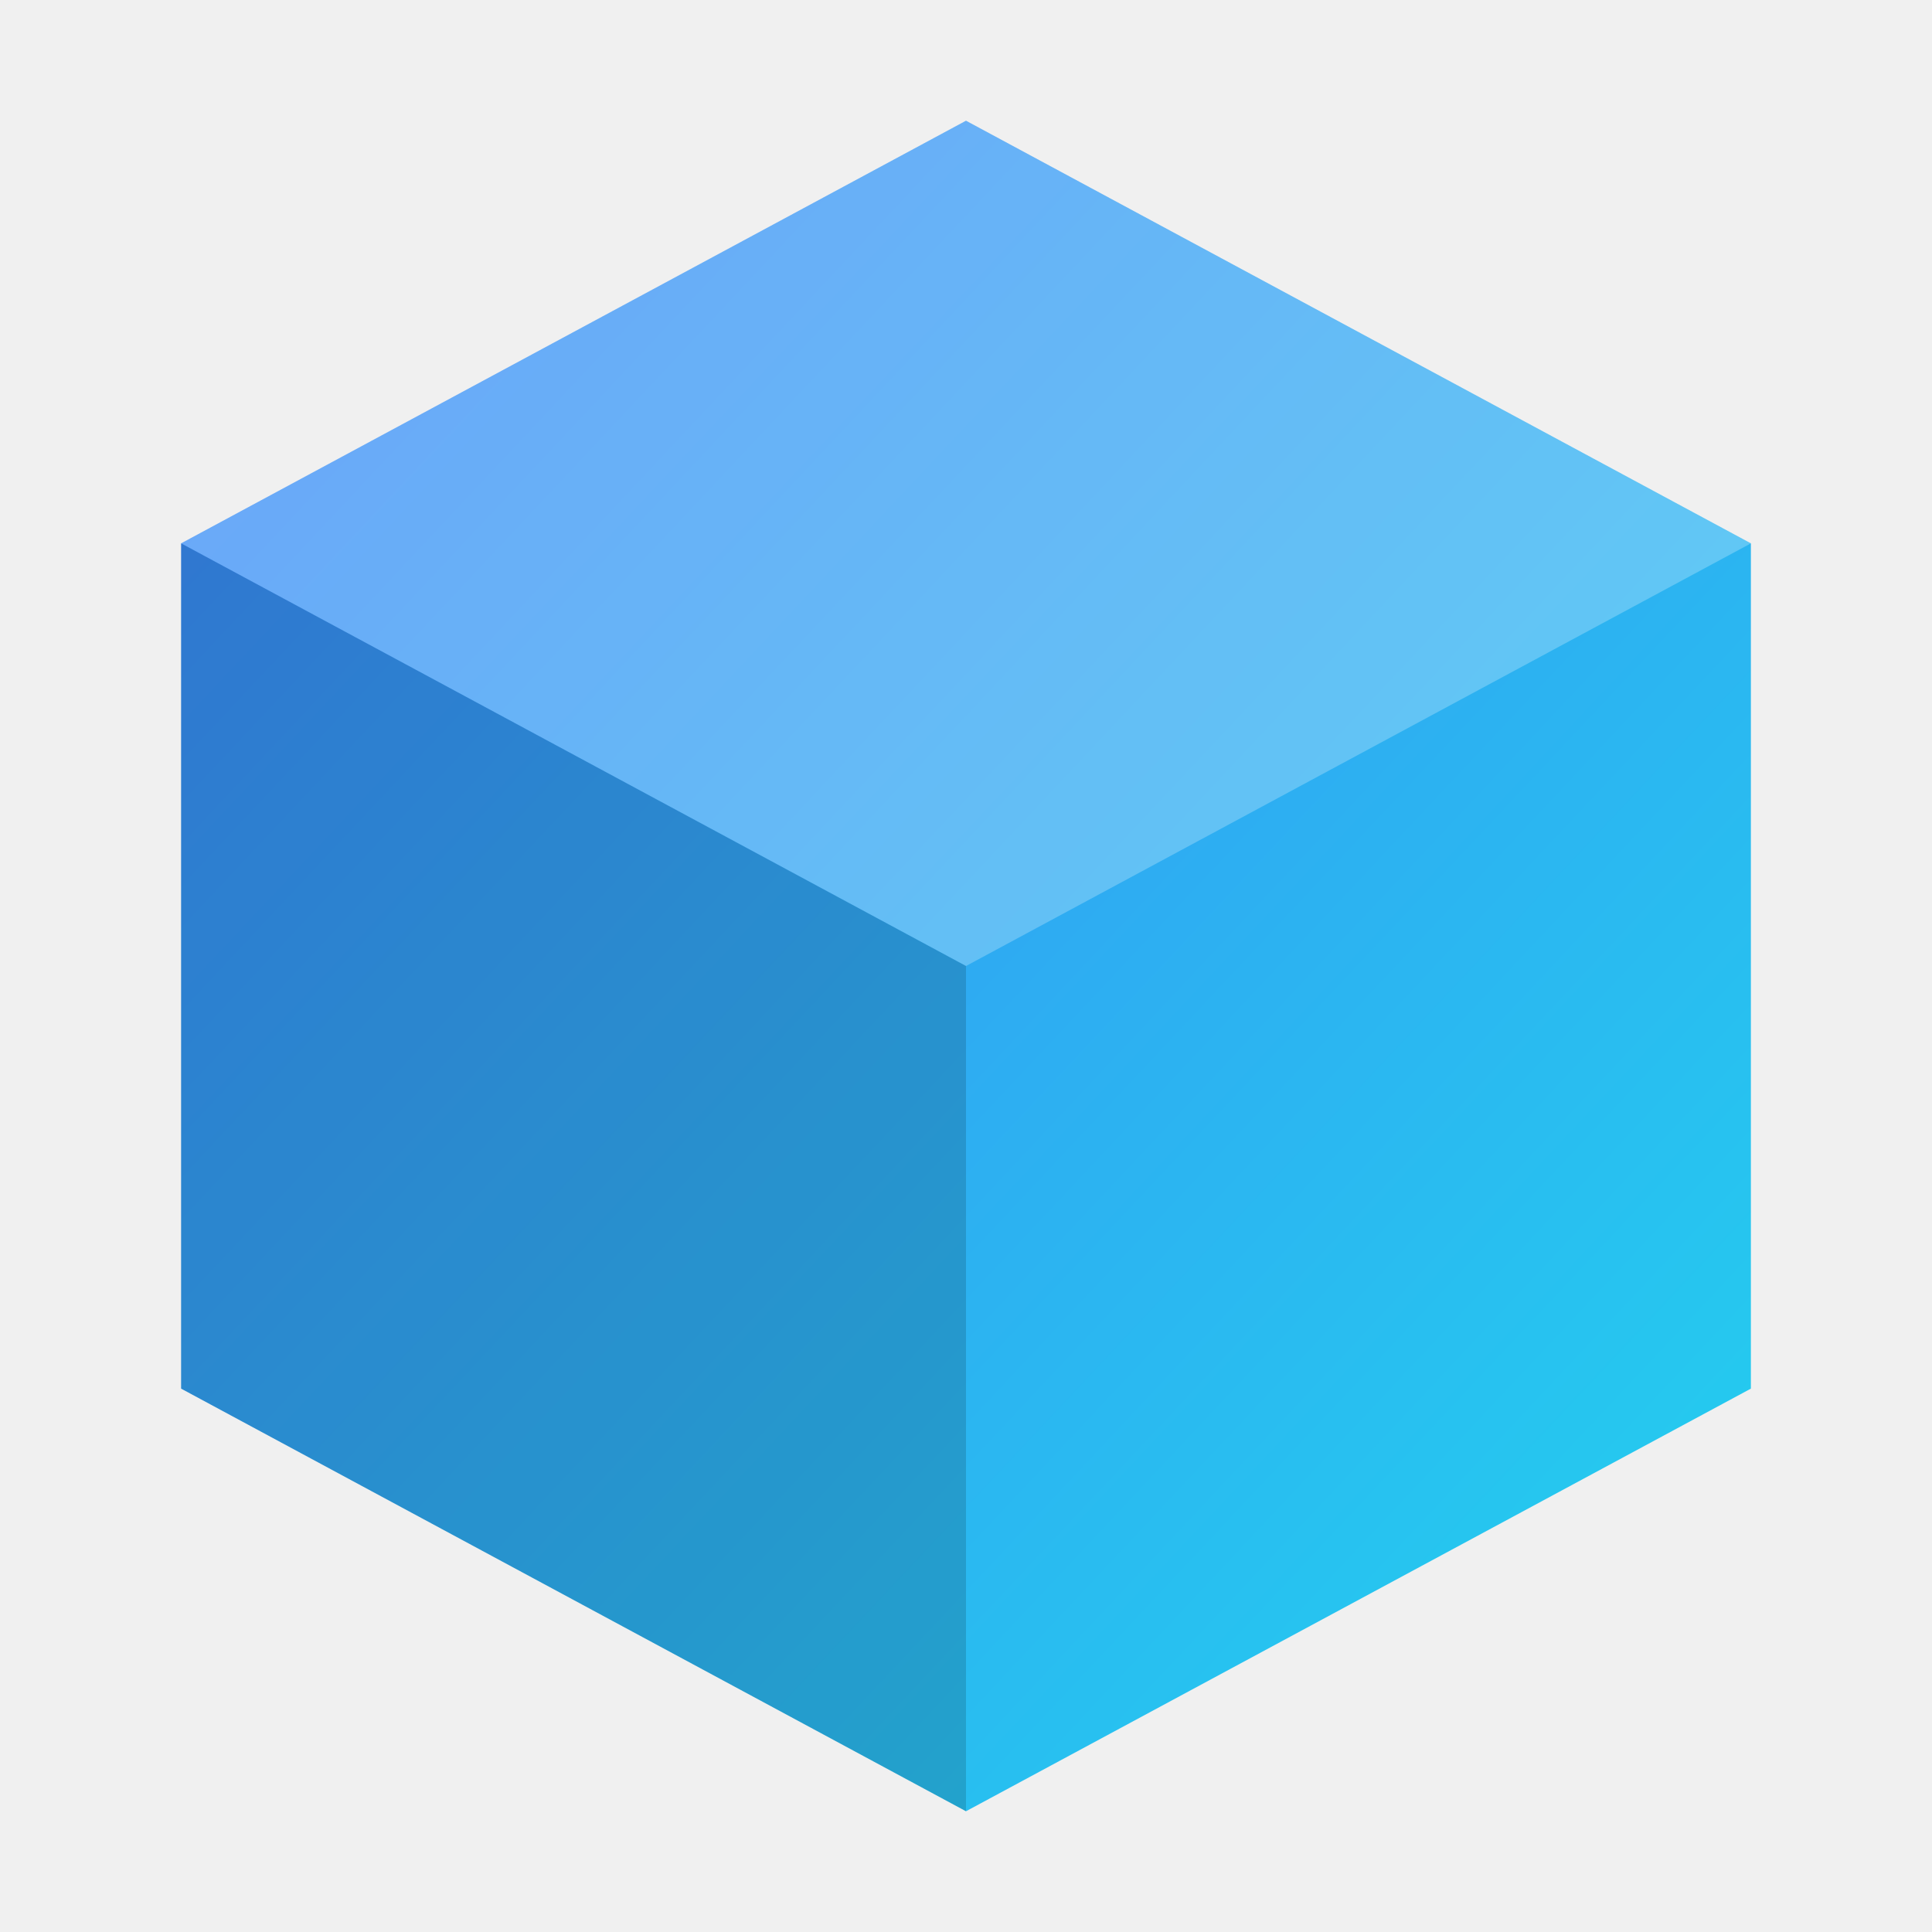
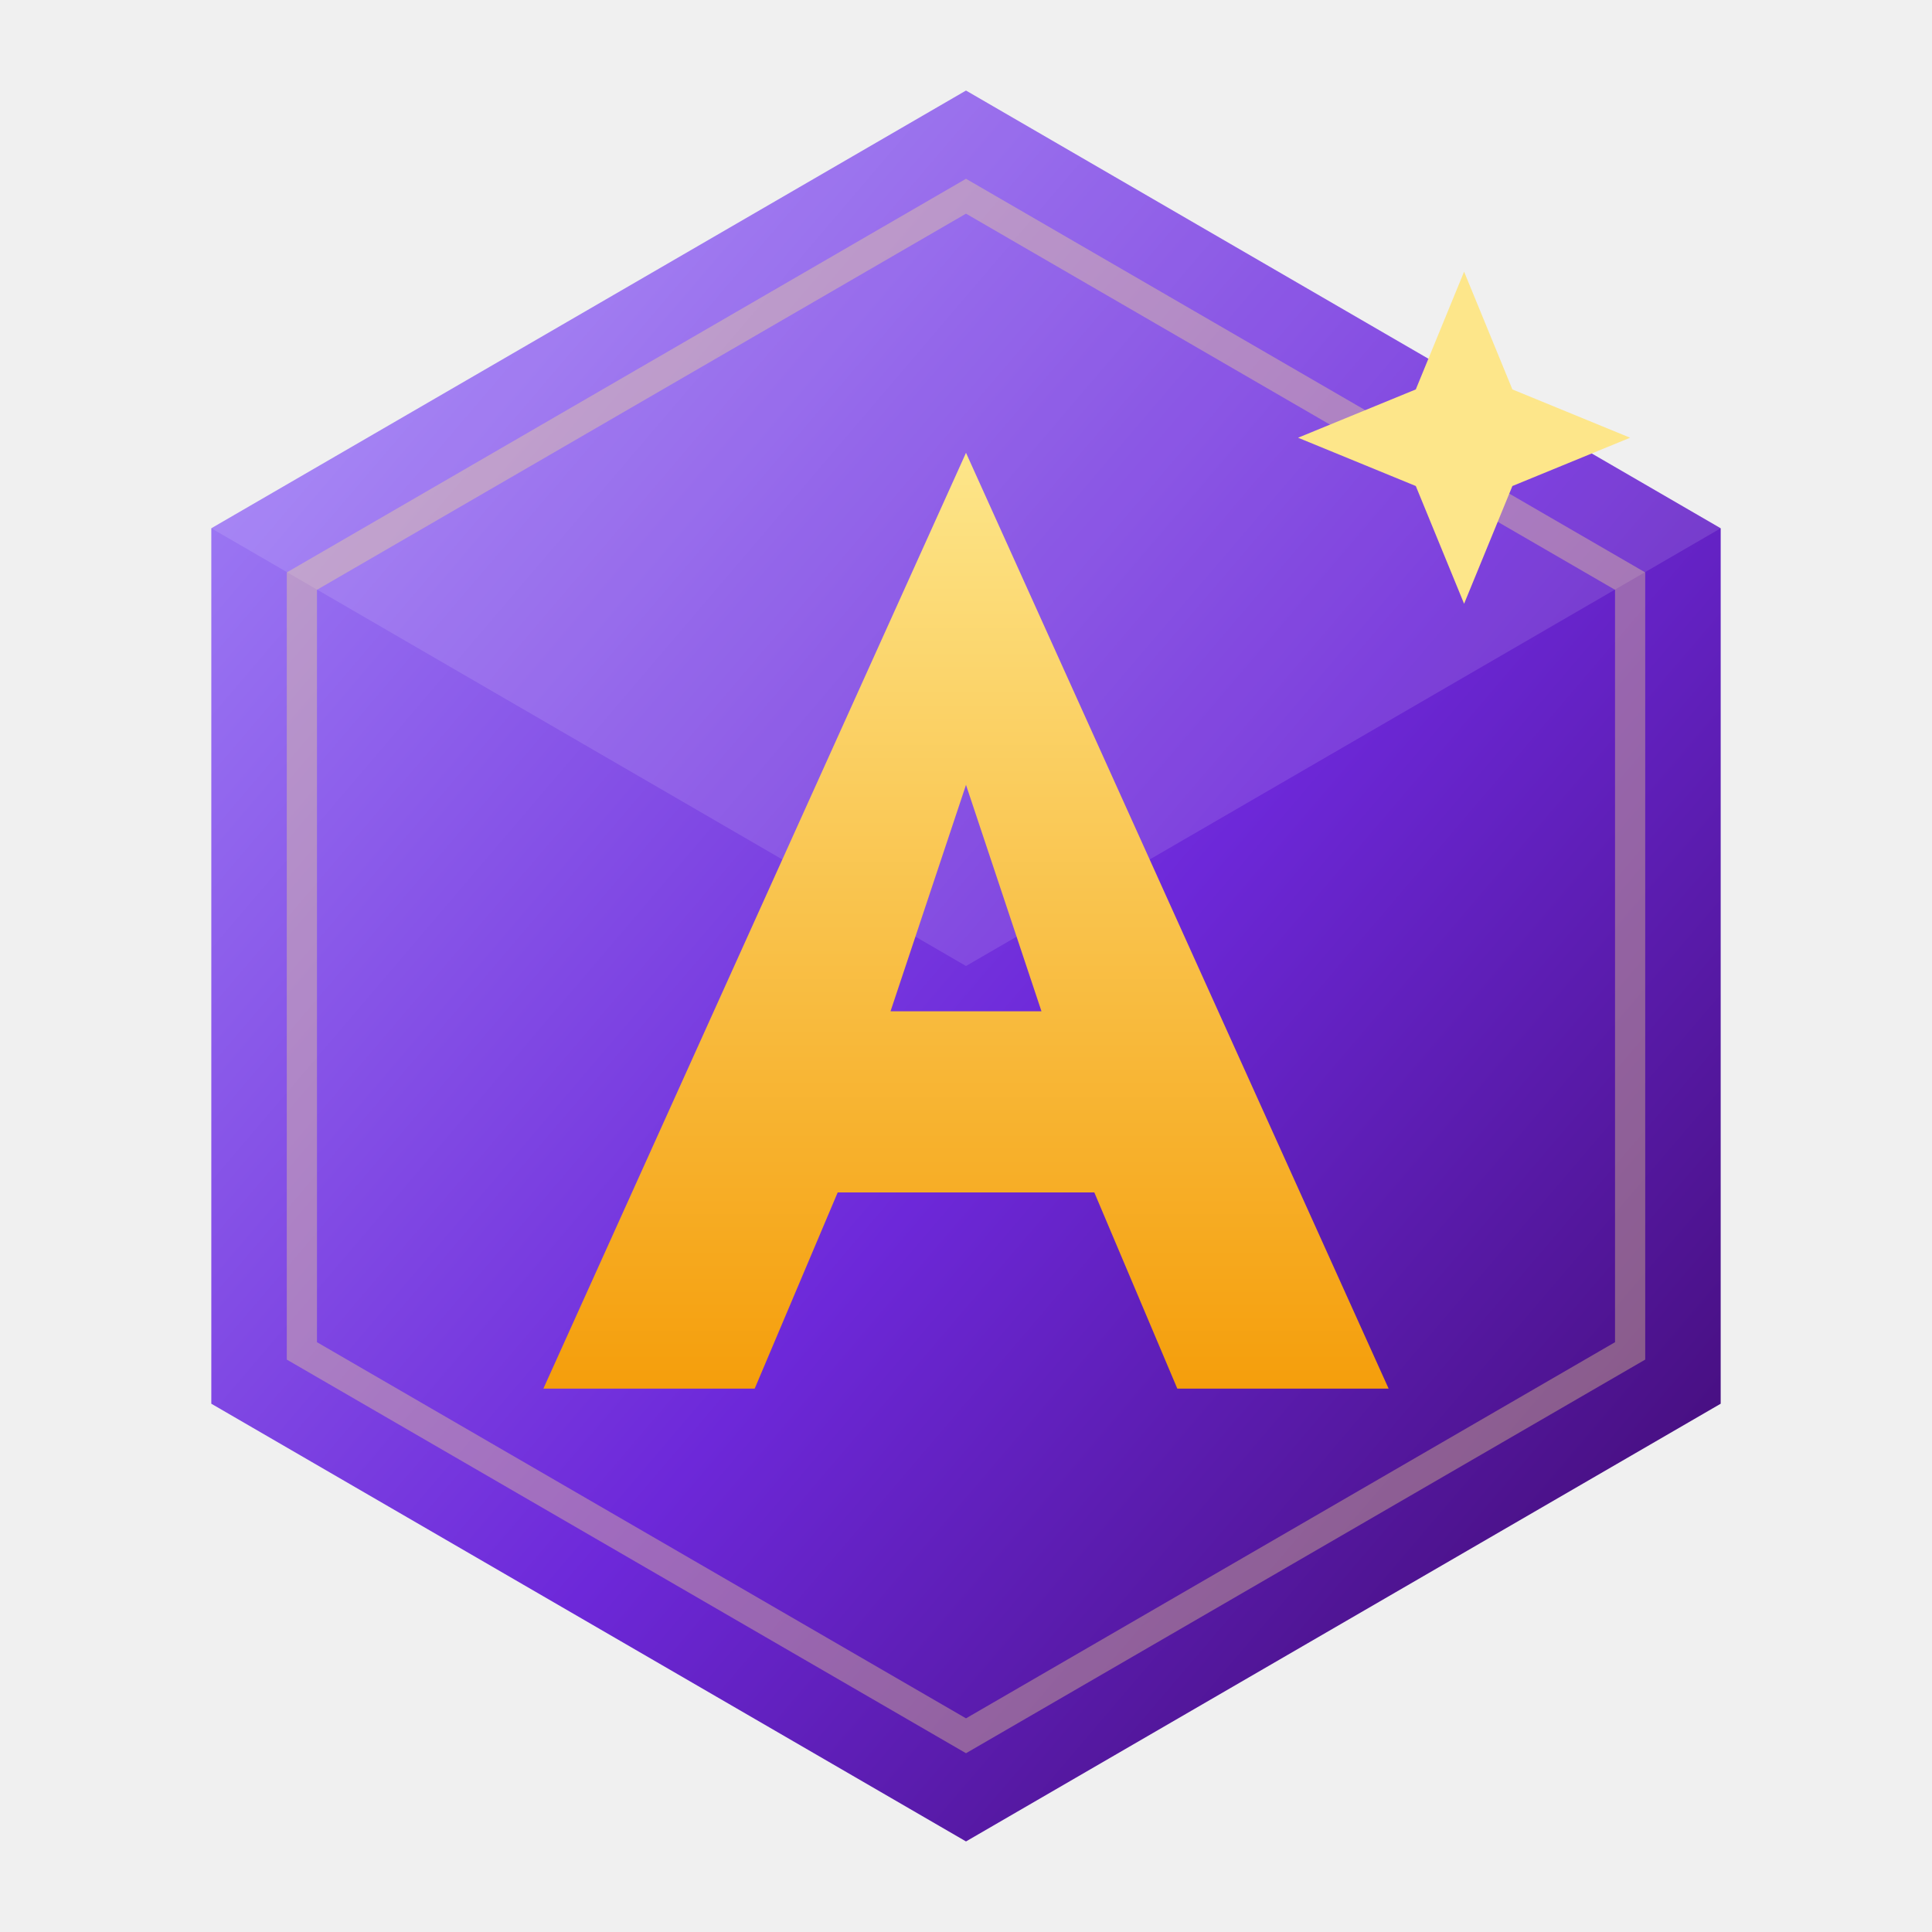
- <svg xmlns="http://www.w3.org/2000/svg" viewBox="0 0 64 64">
+ <svg xmlns="http://www.w3.org/2000/svg" viewBox="0 0 128 128">
  <defs>
-     <linearGradient id="g" x1="0" y1="0" x2="1" y2="1">
-       <stop offset="0" stop-color="#3b82f6" />
-       <stop offset="1" stop-color="#22d3ee" />
+     <linearGradient id="hex" x1="0" y1="0" x2="1" y2="1">
+       <stop offset="0" stop-color="#a78bfa" />
+       <stop offset="0.55" stop-color="#6d28d9" />
+       <stop offset="1" stop-color="#3b0764" />
+     </linearGradient>
+     <linearGradient id="gold" x1="0" y1="0" x2="0" y2="1">
+       <stop offset="0" stop-color="#fde68a" />
+       <stop offset="1" stop-color="#f59e0b" />
    </linearGradient>
  </defs>
-   <path d="M32 4 58 18v28L32 60 6 46V18z" fill="url(#g)" />
-   <path d="M32 4 58 18 32 32 6 18z" fill="#fff" fill-opacity=".25" />
-   <path d="M32 32v28L6 46V18z" fill="#000" fill-opacity=".15" />
+   <path d="M64 6 114 35v58L64 122 14 93V35z" fill="url(#hex)" />
+   <path d="M64 6 114 35 64 64 14 35z" fill="#fff" fill-opacity=".12" />
+   <path d="M64 13 108 38.5v51L64 115 20 89.5v-51z" fill="none" stroke="#fde68a" stroke-opacity=".35" stroke-width="2" />
+   <path d="M64 30 92 92H78l-5.5-13h-17L50 92H36zm0 22-5 15h10z" fill="url(#gold)" />
+   <path d="M97 18l3.2 7.8L108 29l-7.8 3.2L97 40l-3.2-7.8L86 29l7.8-3.2z" fill="#fde68a" />
</svg>
